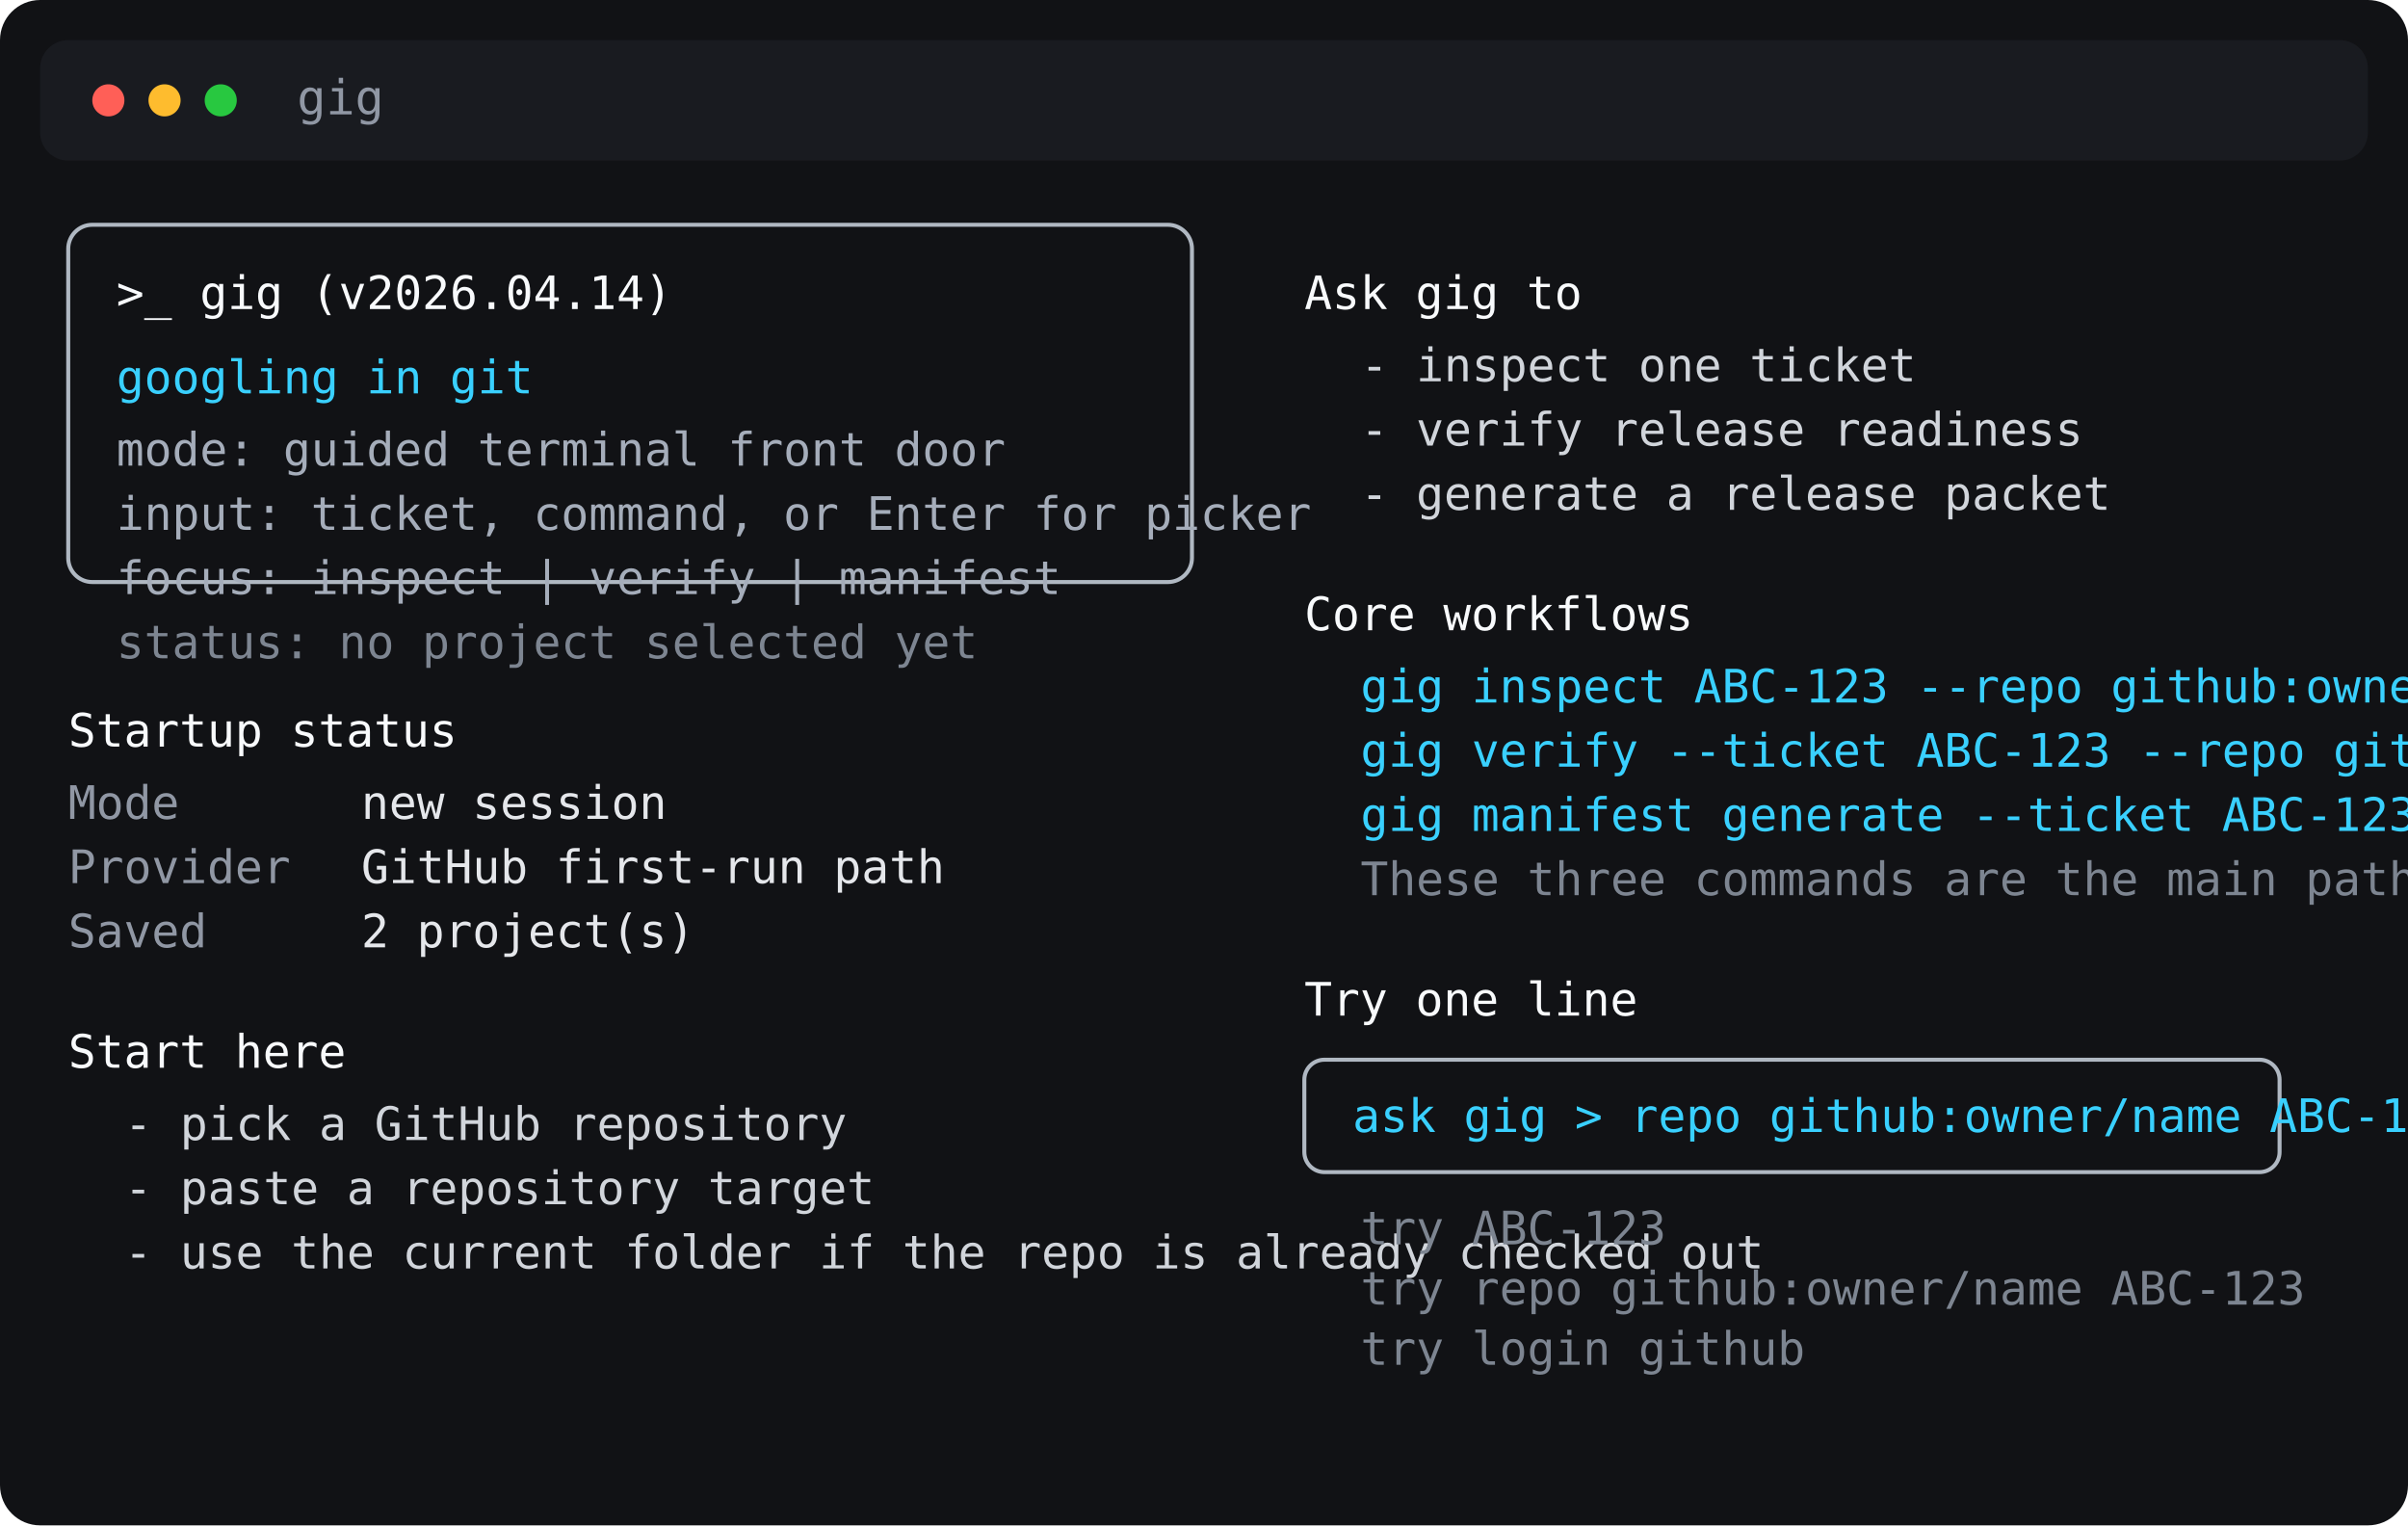
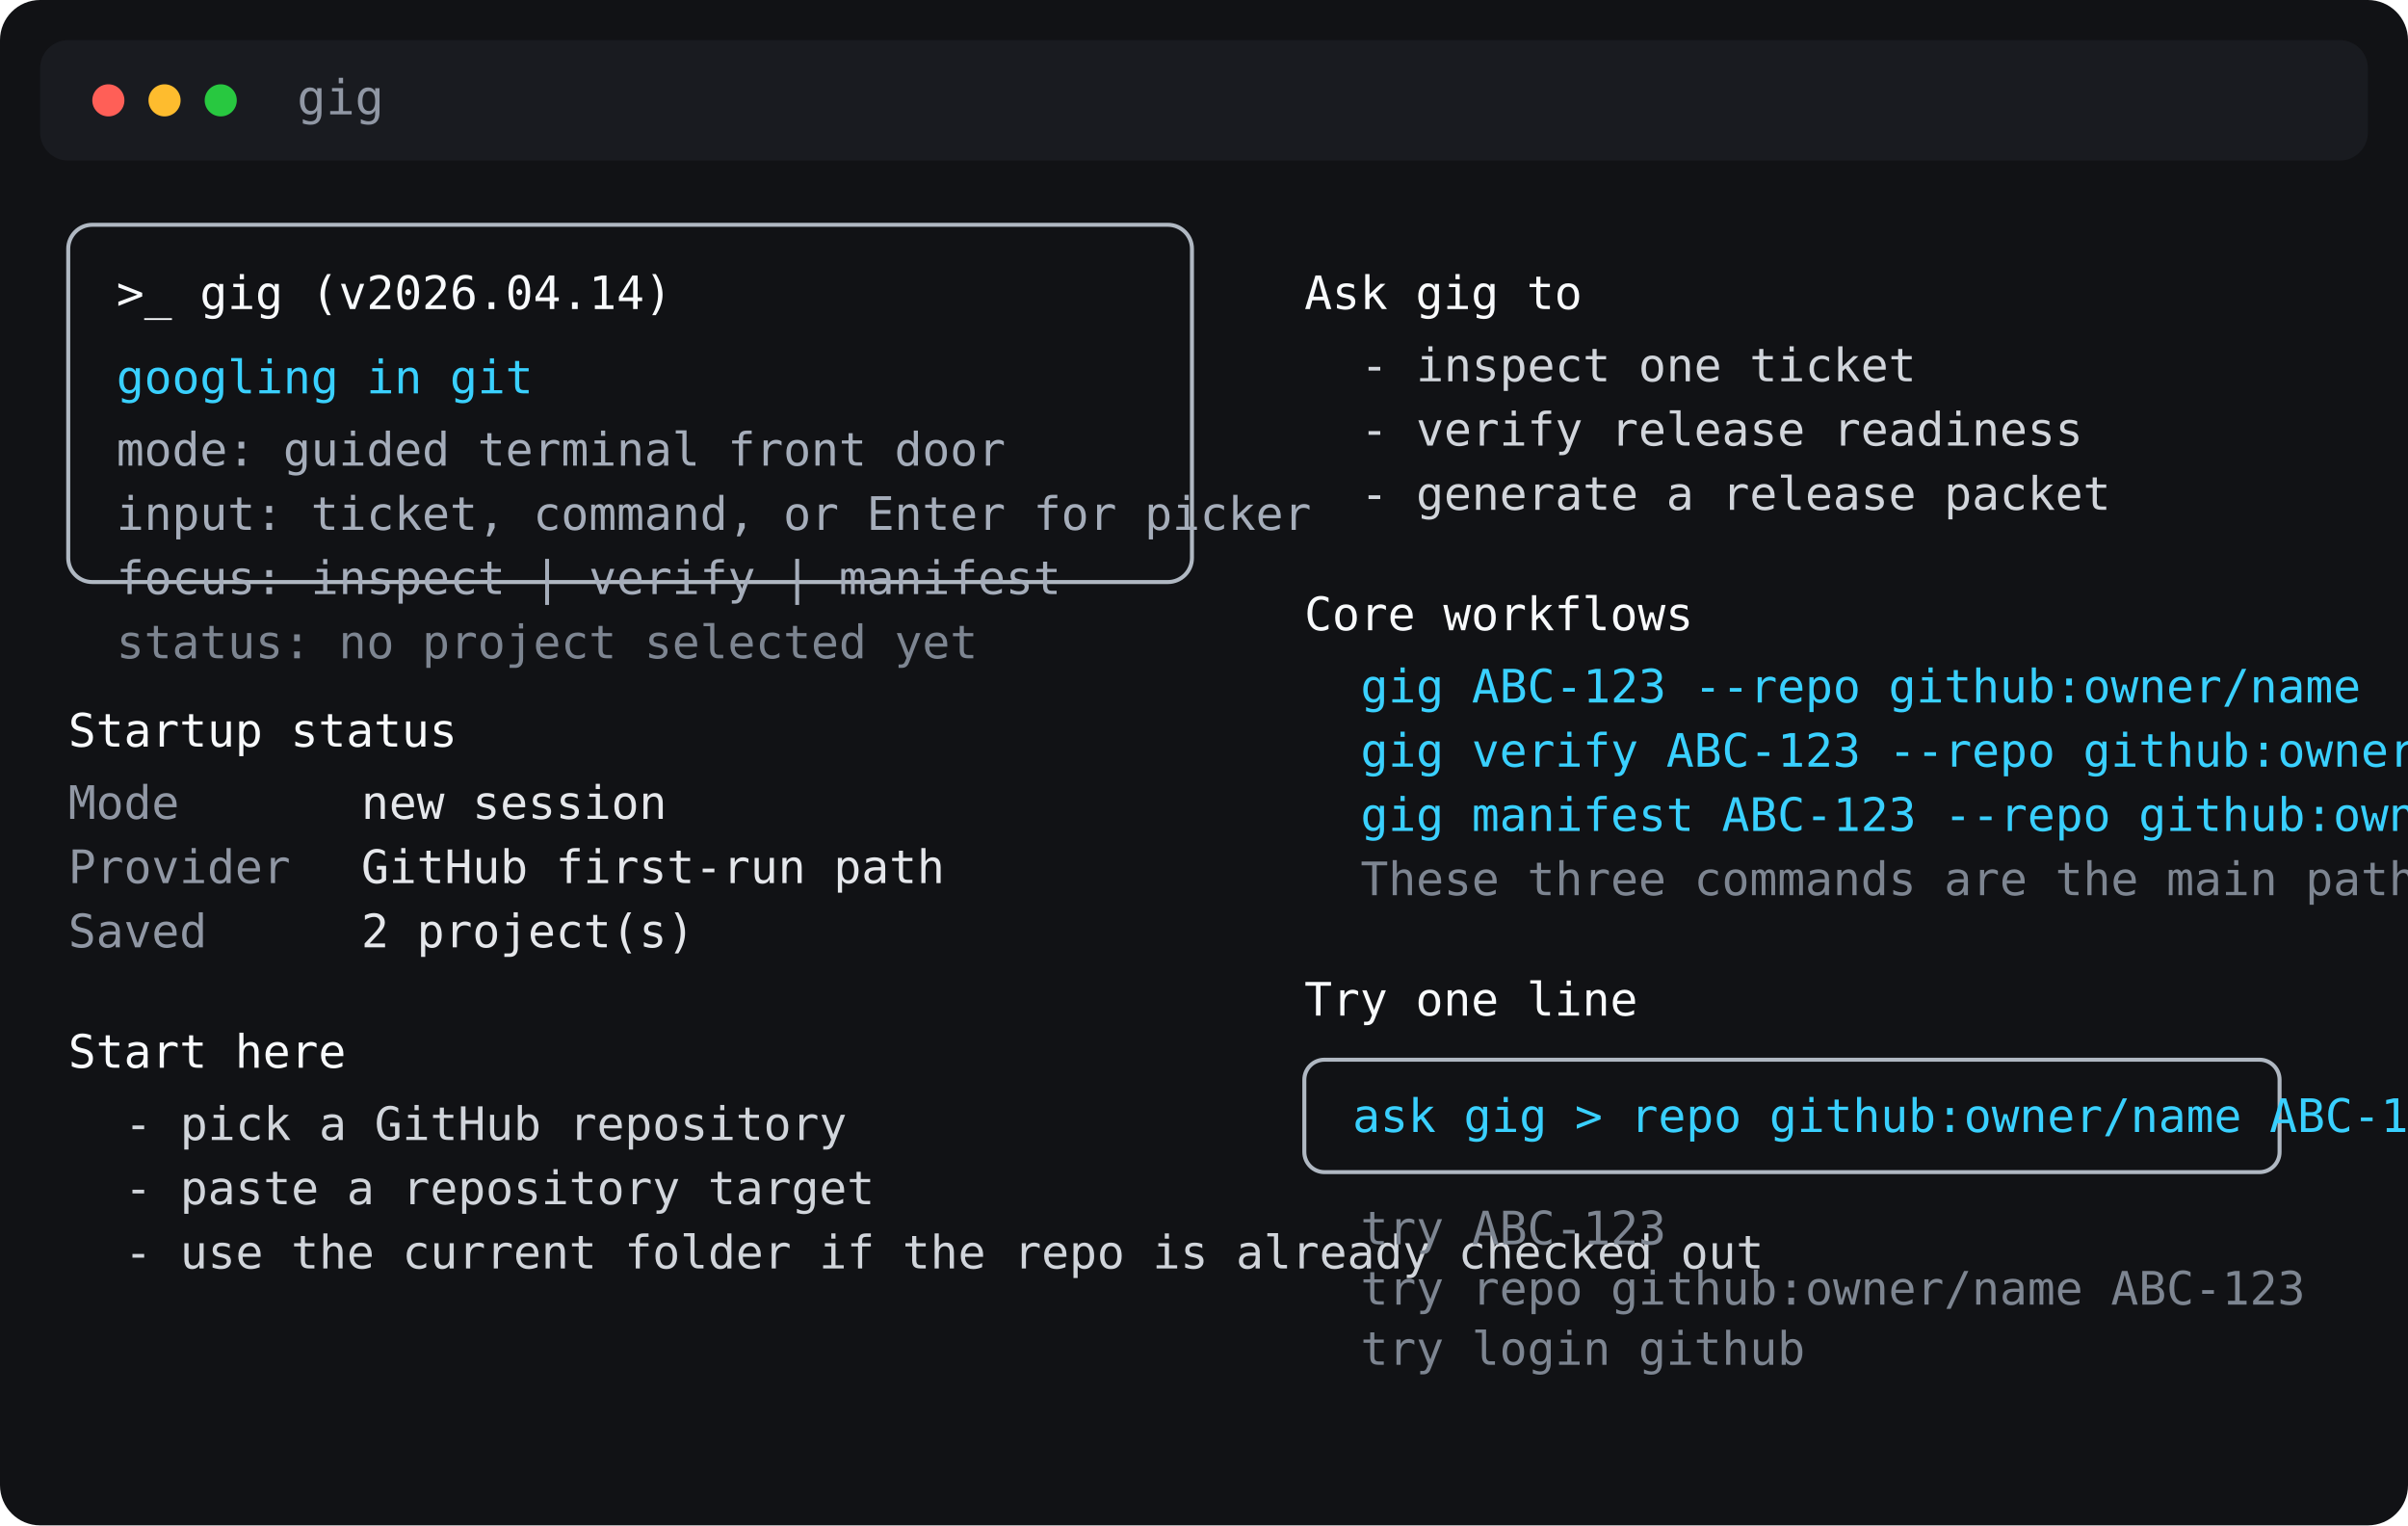
<svg xmlns="http://www.w3.org/2000/svg" width="1200" height="760" viewBox="0 0 1200 760" role="img" aria-labelledby="title desc">
  <rect width="1200" height="760" rx="20" fill="#111215" />
  <rect x="20" y="20" width="1160" height="60" rx="14" fill="#191b20" />
  <circle cx="54" cy="50" r="8" fill="#ff5f57" />
  <circle cx="82" cy="50" r="8" fill="#febc2e" />
  <circle cx="110" cy="50" r="8" fill="#28c840" />
  <text x="148" y="57" fill="#9097a4" font-family="Menlo, Monaco, Consolas, monospace" font-size="24">gig</text>
  <g font-family="Menlo, Monaco, Consolas, monospace" font-size="23">
    <rect x="34" y="112" width="560" height="178" rx="12" fill="none" stroke="#cbd5e1" stroke-width="2" opacity="0.85" />
    <text x="58" y="154" fill="#f8fafc">&gt;_ gig  (v2026.04.14)</text>
    <text x="58" y="196" fill="#39d0ff">googling in git</text>
    <text x="58" y="232" fill="#a5adba">mode:    guided terminal front door</text>
    <text x="58" y="264" fill="#a5adba">input:   ticket, command, or Enter for picker</text>
    <text x="58" y="296" fill="#a5adba">focus:   inspect | verify | manifest</text>
    <text x="58" y="328" fill="#7d8591">status:  no project selected yet</text>
    <text x="34" y="372" fill="#f8fafc">Startup status</text>
    <text x="34" y="408" fill="#9097a4">Mode</text>
    <text x="180" y="408" fill="#e5e7eb">new session</text>
    <text x="34" y="440" fill="#9097a4">Provider</text>
    <text x="180" y="440" fill="#e5e7eb">GitHub first-run path</text>
    <text x="34" y="472" fill="#9097a4">Saved</text>
    <text x="180" y="472" fill="#e5e7eb">2 project(s)</text>
    <text x="34" y="532" fill="#f8fafc">Start here</text>
    <text x="62" y="568" fill="#d1d5db">- pick a GitHub repository</text>
    <text x="62" y="600" fill="#d1d5db">- paste a repository target</text>
    <text x="62" y="632" fill="#d1d5db">- use the current folder if the repo is already checked out</text>
    <text x="650" y="154" fill="#f8fafc">Ask gig to</text>
    <text x="678" y="190" fill="#d1d5db">- inspect one ticket</text>
    <text x="678" y="222" fill="#d1d5db">- verify release readiness</text>
    <text x="678" y="254" fill="#d1d5db">- generate a release packet</text>
    <text x="650" y="314" fill="#f8fafc">Core workflows</text>
-     <text x="678" y="350" fill="#39d0ff">gig inspect ABC-123 --repo github:owner/name</text>
-     <text x="678" y="382" fill="#39d0ff">gig verify --ticket ABC-123 --repo github:owner/name</text>
-     <text x="678" y="414" fill="#39d0ff">gig manifest generate --ticket ABC-123 --repo github:owner/name</text>
+     <text x="678" y="350" fill="#39d0ff">gig ABC-123 --repo github:owner/name</text>
+     <text x="678" y="382" fill="#39d0ff">gig verify ABC-123 --repo github:owner/name</text>
+     <text x="678" y="414" fill="#39d0ff">gig manifest ABC-123 --repo github:owner/name</text>
    <text x="678" y="446" fill="#7d8591">These three commands are the main path.</text>
    <text x="650" y="506" fill="#f8fafc">Try one line</text>
    <rect x="650" y="528" width="486" height="56" rx="10" fill="none" stroke="#cbd5e1" stroke-width="2" opacity="0.85" />
    <text x="674" y="564" fill="#39d0ff">ask gig &gt; repo github:owner/name ABC-123</text>
    <text x="678" y="620" fill="#7d8591">try  ABC-123</text>
    <text x="678" y="650" fill="#7d8591">try  repo github:owner/name ABC-123</text>
    <text x="678" y="680" fill="#7d8591">try  login github</text>
  </g>
</svg>
